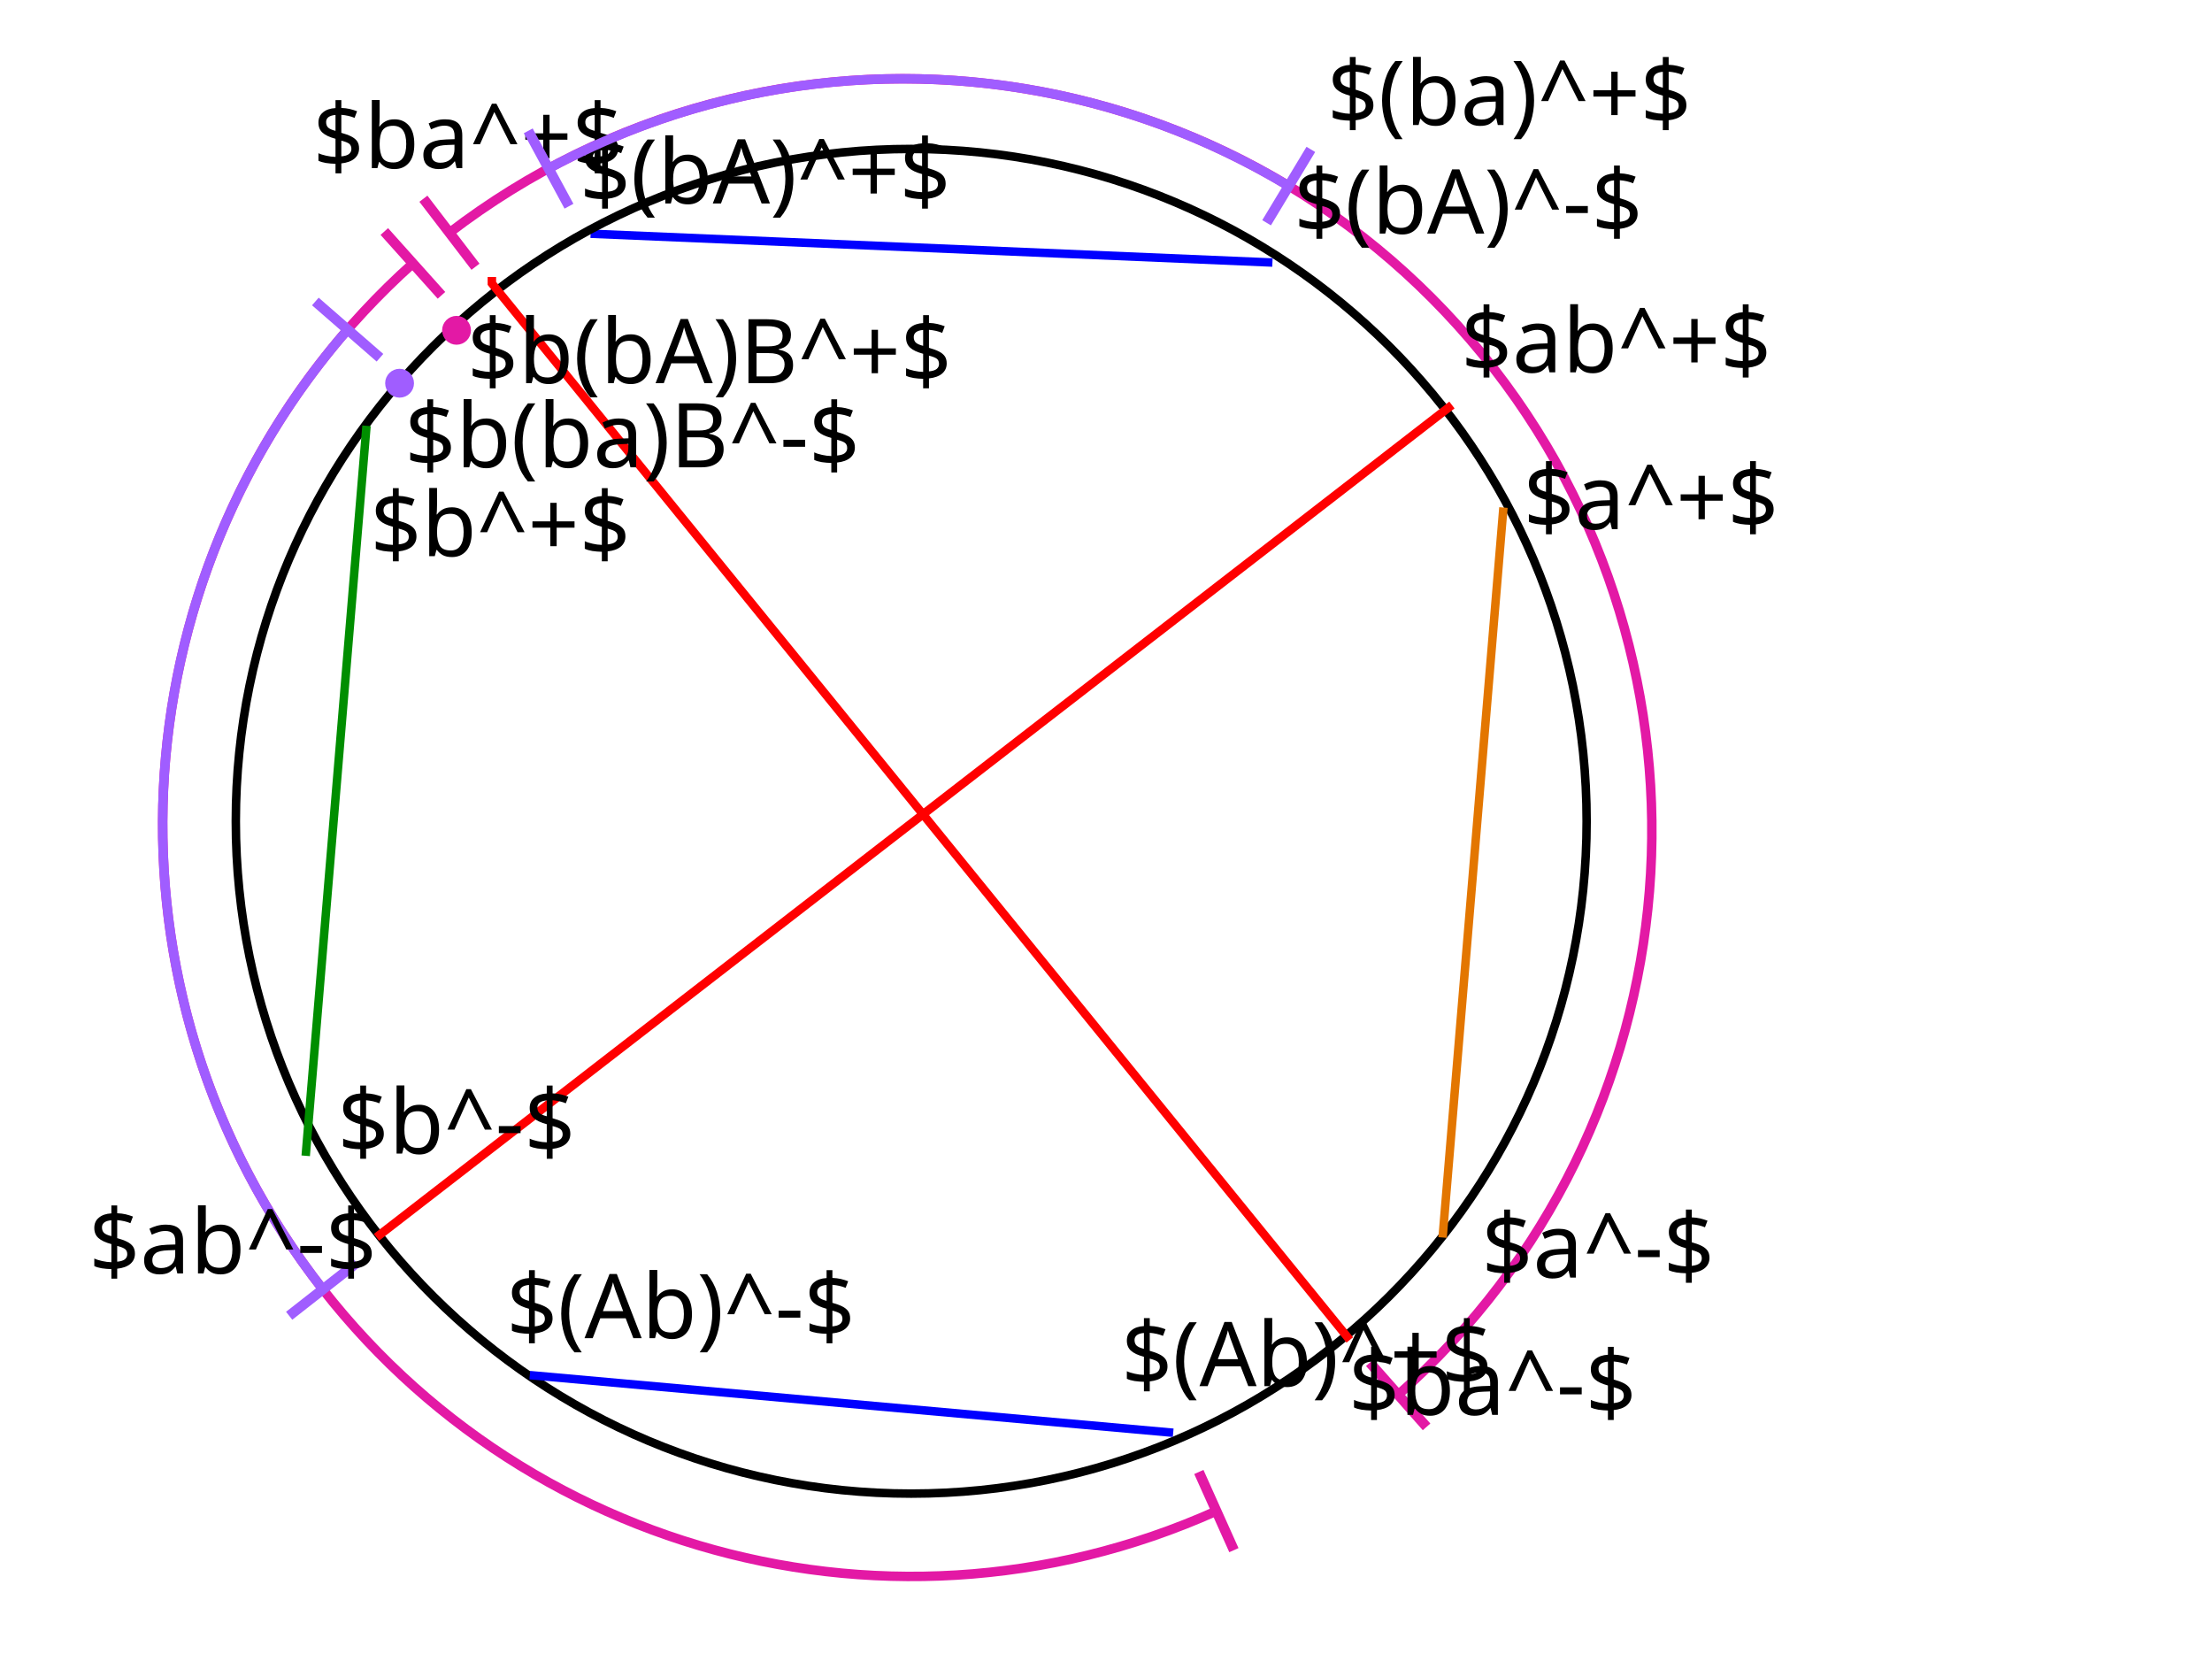
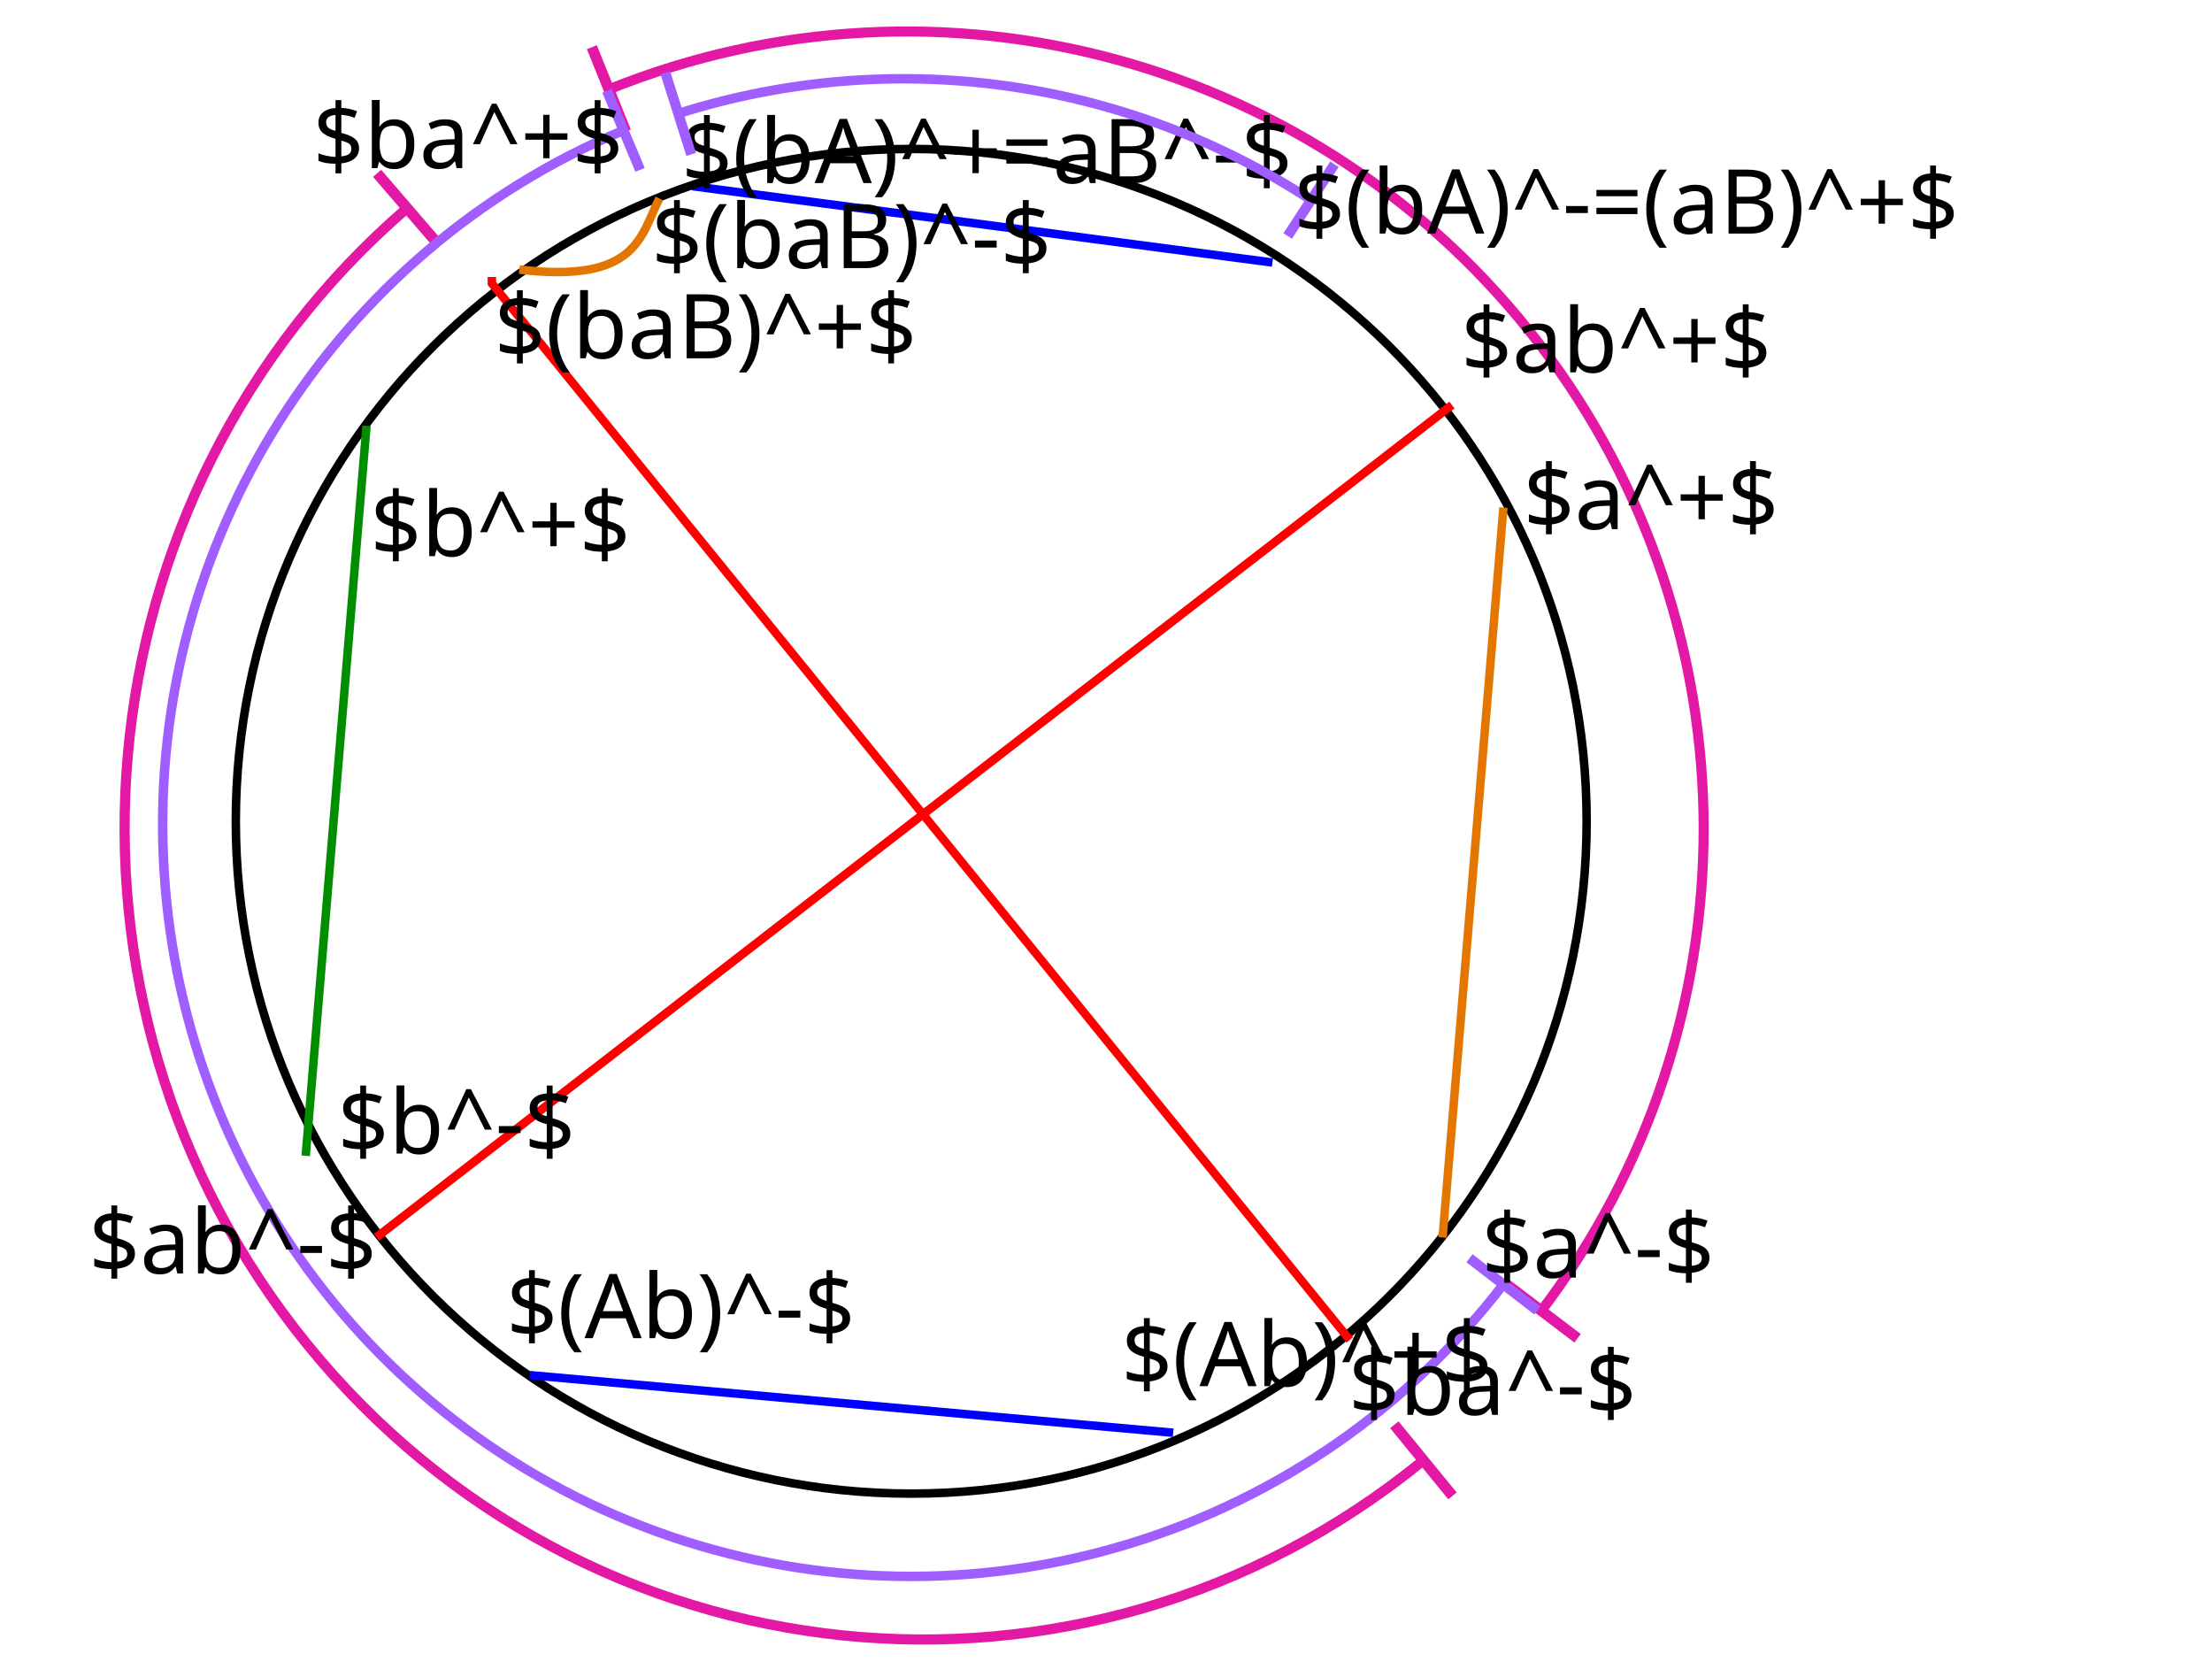
<svg xmlns="http://www.w3.org/2000/svg" width="261.187mm" height="197.896mm" viewBox="0 0 261.187 197.896" version="1.1" id="svg8">
  <defs id="defs2">
    <marker style="overflow:visible" id="marker2263" refX="0" refY="0" orient="auto">
      <path transform="scale(0.8)" style="fill:none;fill-opacity:0.75;fill-rule:evenodd;stroke:#e37600;stroke-width:1pt;stroke-opacity:1" d="M 0,5.65 V -5.65" id="path2261" />
    </marker>
    <marker style="overflow:visible" id="marker2187" refX="0" refY="0" orient="auto">
      <path transform="scale(0.8)" style="fill:none;fill-opacity:0.75;fill-rule:evenodd;stroke:#a05dff;stroke-width:1pt;stroke-opacity:1" d="M 0,5.65 V -5.65" id="path2185" />
    </marker>
    <marker style="overflow:visible" id="marker2105" refX="0" refY="0" orient="auto">
      <path transform="scale(0.8)" style="fill:none;fill-opacity:0.75;fill-rule:evenodd;stroke:#e319a5;stroke-width:1pt;stroke-opacity:1" d="M 0,5.65 V -5.65" id="path2103" />
    </marker>
    <marker style="overflow:visible" id="DotS" refX="0" refY="0" orient="auto">
      <path transform="matrix(0.2,0,0,0.2,1.48,0.2)" style="fill:#e37600;fill-opacity:1;fill-rule:evenodd;stroke:#e37600;stroke-width:1pt;stroke-opacity:1" d="m -2.5,-1 c 0,2.76 -2.24,5 -5,5 -2.76,0 -5,-2.24 -5,-5 0,-2.76 2.24,-5 5,-5 2.76,0 5,2.24 5,5 z" id="path906" />
    </marker>
    <marker style="overflow:visible" id="marker1201" refX="0" refY="0" orient="auto">
      <path transform="matrix(-0.4,0,0,-0.4,-4,0)" style="fill:#0000ff;fill-opacity:1;fill-rule:evenodd;stroke:#0000ff;stroke-width:1pt;stroke-opacity:1" d="M 0,0 5,-5 -12.5,0 5,5 Z" id="path1199" />
    </marker>
    <marker style="overflow:visible" id="Arrow1Lend" refX="0" refY="0" orient="auto">
      <path transform="matrix(-0.8,0,0,-0.8,-10,0)" style="fill:#0000ff;fill-opacity:1;fill-rule:evenodd;stroke:#0000ff;stroke-width:1pt;stroke-opacity:1" d="M 0,0 5,-5 -12.5,0 5,5 Z" id="path842" />
    </marker>
    <marker style="overflow:visible" id="marker1123" refX="0" refY="0" orient="auto">
      <path transform="matrix(-0.4,0,0,-0.4,-4,0)" style="fill:#0000ff;fill-opacity:1;fill-rule:evenodd;stroke:#0000ff;stroke-width:1pt;stroke-opacity:1" d="M 0,0 5,-5 -12.5,0 5,5 Z" id="path1121" />
    </marker>
    <marker style="overflow:visible" id="Arrow1Mend" refX="0" refY="0" orient="auto">
      <path transform="matrix(-0.4,0,0,-0.4,-4,0)" style="fill:#0000ff;fill-opacity:1;fill-rule:evenodd;stroke:#0000ff;stroke-width:1pt;stroke-opacity:1" d="M 0,0 5,-5 -12.5,0 5,5 Z" id="path848" />
    </marker>
    <marker style="overflow:visible" id="marker2105-2" refX="0" refY="0" orient="auto">
      <path transform="scale(0.8)" style="fill:none;fill-opacity:0.75;fill-rule:evenodd;stroke:#a05dff;stroke-width:1pt;stroke-opacity:1" d="M 0,5.65 V -5.65" id="path2103-1" />
    </marker>
    <marker style="overflow:visible" id="marker2105-2-0" refX="0" refY="0" orient="auto">
      <path transform="scale(0.8)" style="fill:none;fill-opacity:0.75;fill-rule:evenodd;stroke:#e319a5;stroke-width:1pt;stroke-opacity:1" d="M 0,5.65 V -5.65" id="path2103-1-7" />
    </marker>
  </defs>
  <g id="layer1" transform="translate(0.6274643,-23.99576)">
-     <path style="fill:none;stroke:#e319a5;stroke-width:1.119;stroke-miterlimit:4;stroke-dasharray:none;stroke-opacity:1;marker-start:url(#marker2105-2-0);marker-end:url(#marker2105-2-0)" id="path833-9-6-8-5" d="M 52.442,51.471 A 88.387,88.765 0 0 1 174.377,65.772 88.387,88.765 0 0 1 164.467,188.658" />
-     <path style="fill:none;stroke:#e319a5;stroke-width:1.119;stroke-miterlimit:4;stroke-dasharray:none;stroke-opacity:1;marker-start:url(#marker2105);marker-end:url(#marker2105)" id="path833-9-6" d="M 142.998,202.385 A 88.387,88.765 0 0 1 32.754,169.542 88.387,88.765 0 0 1 48.126,55.094" />
-     <path style="fill:none;stroke:#0000ff;stroke-width:1;stroke-linecap:butt;stroke-linejoin:miter;stroke-miterlimit:4;stroke-dasharray:none;stroke-opacity:1" d="m 69.109,51.588 80.509,3.402" id="path1393-8-5" />
+     <path style="fill:none;stroke:#e319a5;stroke-width:1.188;stroke-miterlimit:4;stroke-dasharray:none;stroke-opacity:1;marker-start:url(#marker2105-2-0);marker-end:url(#marker2105-2-0)" id="path833-9-6-8-5" d="M 71.264,34.548 A 94.086,94.104 0 0 1 181.221,64.703 94.086,94.104 0 0 1 181.375,178.74" />
+     <path style="fill:none;stroke:#e319a5;stroke-width:1.2;stroke-miterlimit:4;stroke-dasharray:none;stroke-opacity:1;marker-start:url(#marker2105);marker-end:url(#marker2105)" id="path833-9-6" d="M 167.445,196.395 A 94.276,95.841 0 0 1 35.652,182.711 94.276,95.841 0 0 1 47.441,48.567" />
+     <path style="fill:none;stroke:#0000ff;stroke-width:1;stroke-linecap:butt;stroke-linejoin:miter;stroke-miterlimit:4;stroke-dasharray:none;stroke-opacity:1" d="m 81.136,45.975 68.482,9.014" id="path1393-8-5" />
    <ellipse style="fill:none;stroke:#000000;stroke-width:1.005;stroke-miterlimit:4;stroke-dasharray:none;stroke-opacity:1" id="path833" cx="106.967" cy="120.952" rx="79.751" ry="79.373" />
    <path style="fill:none;stroke:#ff0000;stroke-width:1;stroke-linecap:butt;stroke-linejoin:miter;stroke-miterlimit:4;stroke-dasharray:none;stroke-opacity:1" d="M 158.75,182.185 57.452,57.452 v -0.756" id="path835" />
    <path style="fill:none;stroke:#ff0000;stroke-width:1.014;stroke-linecap:butt;stroke-linejoin:miter;stroke-miterlimit:4;stroke-dasharray:none;stroke-opacity:1" d="M 43.826,170.064 170.813,71.808 v 0" id="path837" />
    <path style="fill:none;stroke:#e37600;stroke-width:1;stroke-linecap:butt;stroke-linejoin:miter;stroke-miterlimit:4;stroke-dasharray:none;stroke-opacity:1" d="m 176.893,83.911 -7.182,86.179" id="path1393-8" />
-     <path style="fill:none;stroke:#a05dff;stroke-width:1.119;stroke-miterlimit:4;stroke-dasharray:none;stroke-opacity:1;marker-start:url(#marker2187);marker-end:url(#marker2187)" id="path833-9" d="M 37.498,176.211 A 88.387,88.765 0 0 1 40.422,62.909" />
-     <text xml:space="preserve" style="font-style:normal;font-weight:normal;font-size:10.583px;line-height:1.25;font-family:sans-serif;fill:#000000;fill-opacity:1;stroke:none;stroke-width:0.265" x="156.085" y="38.754" id="text1461">
-       <tspan id="tspan1459" x="156.085" y="38.754" style="stroke-width:0.265">$(ba)^+$</tspan>
-     </text>
-     <text xml:space="preserve" style="font-style:normal;font-weight:normal;font-size:10.583px;line-height:1.25;font-family:sans-serif;fill:#000000;fill-opacity:1;stroke:none;stroke-width:0.265" x="67.796" y="48.015" id="text1461-8">
-       <tspan id="tspan1459-8" x="67.796" y="48.015" style="stroke-width:0.265">$(bA)^+$</tspan>
+     <path style="fill:none;stroke:#e37600;stroke-width:1;stroke-linecap:butt;stroke-linejoin:miter;stroke-miterlimit:4;stroke-dasharray:none;stroke-opacity:1" d="m 77.226,47.421 c -2.242,4.532 -2.671,10.024 -16.536,8.403" id="path1393-8-1" />
+     <path style="fill:none;stroke:#a05dff;stroke-width:1.119;stroke-miterlimit:4;stroke-dasharray:none;stroke-opacity:1;marker-start:url(#marker2187);marker-end:url(#marker2187)" id="path833-9" d="M 176.892,175.624 A 88.387,88.765 0 0 1 80.235,205.938 88.387,88.765 0 0 1 18.664,125.202 88.387,88.765 0 0 1 72.995,39.384" />
+     <text xml:space="preserve" style="font-style:normal;font-weight:normal;font-size:10.583px;line-height:1.25;font-family:sans-serif;fill:#000000;fill-opacity:1;stroke:none;stroke-width:0.265" x="79.823" y="45.61" id="text1461-8">
+       <tspan id="tspan1459-8" x="79.823" y="45.61" style="stroke-width:0.265">$(bA)^+=aB^-$</tspan>
    </text>
    <text xml:space="preserve" style="font-style:normal;font-weight:normal;font-size:10.583px;line-height:1.25;font-family:sans-serif;fill:#000000;fill-opacity:1;stroke:none;stroke-width:0.265" x="171.878" y="67.954" id="text1461-1">
      <tspan id="tspan1459-1" x="171.878" y="67.954" style="stroke-width:0.265">$ab^+$</tspan>
    </text>
    <text xml:space="preserve" style="font-style:normal;font-weight:normal;font-size:10.583px;line-height:1.25;font-family:sans-serif;fill:#000000;fill-opacity:1;stroke:none;stroke-width:0.265" x="9.853" y="174.337" id="text1461-1-9">
      <tspan id="tspan1459-1-5" x="9.853" y="174.337" style="stroke-width:0.265">$ab^-$</tspan>
    </text>
    <text xml:space="preserve" style="font-style:normal;font-weight:normal;font-size:10.583px;line-height:1.25;font-family:sans-serif;fill:#000000;fill-opacity:1;stroke:none;stroke-width:0.265" x="36.318" y="43.85" id="text1461-1-6">
      <tspan id="tspan1459-1-8" x="36.318" y="43.85" style="stroke-width:0.265">$ba^+$</tspan>
    </text>
    <text xml:space="preserve" style="font-style:normal;font-weight:normal;font-size:10.583px;line-height:1.25;font-family:sans-serif;fill:#000000;fill-opacity:1;stroke:none;stroke-width:0.265" x="158.599" y="191.03" id="text1461-1-6-0">
      <tspan id="tspan1459-1-8-5" x="158.599" y="191.03" style="stroke-width:0.265">$ba^-$</tspan>
    </text>
    <text xml:space="preserve" style="font-style:normal;font-weight:normal;font-size:10.583px;line-height:1.25;font-family:sans-serif;fill:#000000;fill-opacity:1;stroke:none;stroke-width:0.265" x="174.318" y="174.827" id="text1461-5-2">
      <tspan id="tspan1459-0-8" x="174.318" y="174.827" style="stroke-width:0.265">$a^-$</tspan>
    </text>
    <text xml:space="preserve" style="font-style:normal;font-weight:normal;font-size:10.583px;line-height:1.25;font-family:sans-serif;fill:#000000;fill-opacity:1;stroke:none;stroke-width:0.265" x="179.247" y="86.465" id="text1461-5-3">
      <tspan id="tspan1459-0-1" x="179.247" y="86.465" style="stroke-width:0.265">$a^+$</tspan>
    </text>
-     <circle style="fill:#a05dff;fill-opacity:1;stroke:#a05dff;stroke-width:1;stroke-miterlimit:4;stroke-dasharray:none;stroke-opacity:1" id="path1727" cx="46.554" cy="69.237" r="1.203" />
-     <circle style="fill:#e319a5;fill-opacity:1;stroke:#e319a5;stroke-width:1;stroke-miterlimit:4;stroke-dasharray:none;stroke-opacity:1" id="path1727-0" cx="53.279" cy="62.991" r="1.203" />
-     <text xml:space="preserve" style="font-style:normal;font-weight:normal;font-size:10.583px;line-height:1.25;font-family:sans-serif;fill:#000000;fill-opacity:1;stroke:none;stroke-width:0.265" x="47.159" y="79.165" id="text1461-5-9">
-       <tspan id="tspan1459-0-4" x="47.159" y="79.165" style="stroke-width:0.265">$b(ba)B^-$</tspan>
+     <text xml:space="preserve" style="font-style:normal;font-weight:normal;font-size:10.583px;line-height:1.25;font-family:sans-serif;fill:#000000;fill-opacity:1;stroke:none;stroke-width:0.265" x="76.291" y="55.645" id="text1461-5-9">
+       <tspan id="tspan1459-0-4" x="76.291" y="55.645" style="stroke-width:0.265">$(baB)^-$</tspan>
    </text>
-     <path style="fill:none;stroke:#a05dff;stroke-width:1.119;stroke-miterlimit:4;stroke-dasharray:none;stroke-opacity:1;marker-start:url(#marker2105-2);marker-end:url(#marker2105-2)" id="path833-9-6-8" d="m 64.15,43.892 a 88.387,88.765 0 0 1 87.39,2.072" />
+     <path style="fill:none;stroke:#a05dff;stroke-width:1.119;stroke-miterlimit:4;stroke-dasharray:none;stroke-opacity:1;marker-start:url(#marker2105-2);marker-end:url(#marker2105-2)" id="path833-9-6-8" d="M 79.46,37.4 A 88.387,88.765 0 0 1 154.18,47.62" />
    <text xml:space="preserve" style="font-style:normal;font-weight:normal;font-size:10.583px;line-height:1.25;font-family:sans-serif;fill:#000000;fill-opacity:1;stroke:none;stroke-width:0.265" x="152.146" y="51.572" id="text1461-8-2">
-       <tspan id="tspan1459-8-6" x="152.146" y="51.572" style="stroke-width:0.265">$(bA)^-$</tspan>
+       <tspan id="tspan1459-8-6" x="152.146" y="51.572" style="stroke-width:0.265">$(bA)^-=(aB)^+$</tspan>
    </text>
    <path style="fill:none;stroke:#0000ff;stroke-width:1;stroke-linecap:butt;stroke-linejoin:miter;stroke-miterlimit:4;stroke-dasharray:none;stroke-opacity:1" d="m 61.928,186.337 75.973,6.804" id="path1393-8-5-2" />
    <text xml:space="preserve" style="font-style:normal;font-weight:normal;font-size:10.583px;line-height:1.25;font-family:sans-serif;fill:#000000;fill-opacity:1;stroke:none;stroke-width:0.265" x="59.164" y="181.974" id="text1461-8-3">
      <tspan id="tspan1459-8-1" x="59.164" y="181.974" style="stroke-width:0.265">$(Ab)^-$</tspan>
    </text>
    <text xml:space="preserve" style="font-style:normal;font-weight:normal;font-size:10.583px;line-height:1.25;font-family:sans-serif;fill:#000000;fill-opacity:1;stroke:none;stroke-width:0.265" x="131.773" y="187.643" id="text1461-8-3-6">
      <tspan id="tspan1459-8-1-9" x="131.773" y="187.643" style="stroke-width:0.265">$(Ab)^+$</tspan>
    </text>
    <path style="fill:none;stroke:#008e00;stroke-width:1;stroke-linecap:butt;stroke-linejoin:miter;stroke-miterlimit:4;stroke-dasharray:none;stroke-opacity:1" d="m 42.651,74.267 -7.182,86.179" id="path1393-8-53" />
    <text xml:space="preserve" style="font-style:normal;font-weight:normal;font-size:10.583px;line-height:1.25;font-family:sans-serif;fill:#000000;fill-opacity:1;stroke:none;stroke-width:0.265" x="43.092" y="89.654" id="text1461-5-3-3">
      <tspan id="tspan1459-0-1-9" x="43.092" y="89.654" style="stroke-width:0.265">$b^+$</tspan>
    </text>
    <text xml:space="preserve" style="font-style:normal;font-weight:normal;font-size:10.583px;line-height:1.25;font-family:sans-serif;fill:#000000;fill-opacity:1;stroke:none;stroke-width:0.265" x="39.239" y="160.183" id="text1461-5-3-3-0">
      <tspan id="tspan1459-0-1-9-0" x="39.239" y="160.183" style="stroke-width:0.265">$b^-$</tspan>
    </text>
-     <text xml:space="preserve" style="font-style:normal;font-weight:normal;font-size:10.583px;line-height:1.25;font-family:sans-serif;fill:#000000;fill-opacity:1;stroke:none;stroke-width:0.265" x="54.534" y="69.232" id="text1461-5-9-7">
-       <tspan id="tspan1459-0-4-9" x="54.534" y="69.232" style="stroke-width:0.265">$b(bA)B^+$</tspan>
+     <text xml:space="preserve" style="font-style:normal;font-weight:normal;font-size:10.583px;line-height:1.25;font-family:sans-serif;fill:#000000;fill-opacity:1;stroke:none;stroke-width:0.265" x="57.742" y="66.292" id="text1461-5-9-7">
+       <tspan id="tspan1459-0-4-9" x="57.742" y="66.292" style="stroke-width:0.265">$(baB)^+$</tspan>
    </text>
  </g>
</svg>
